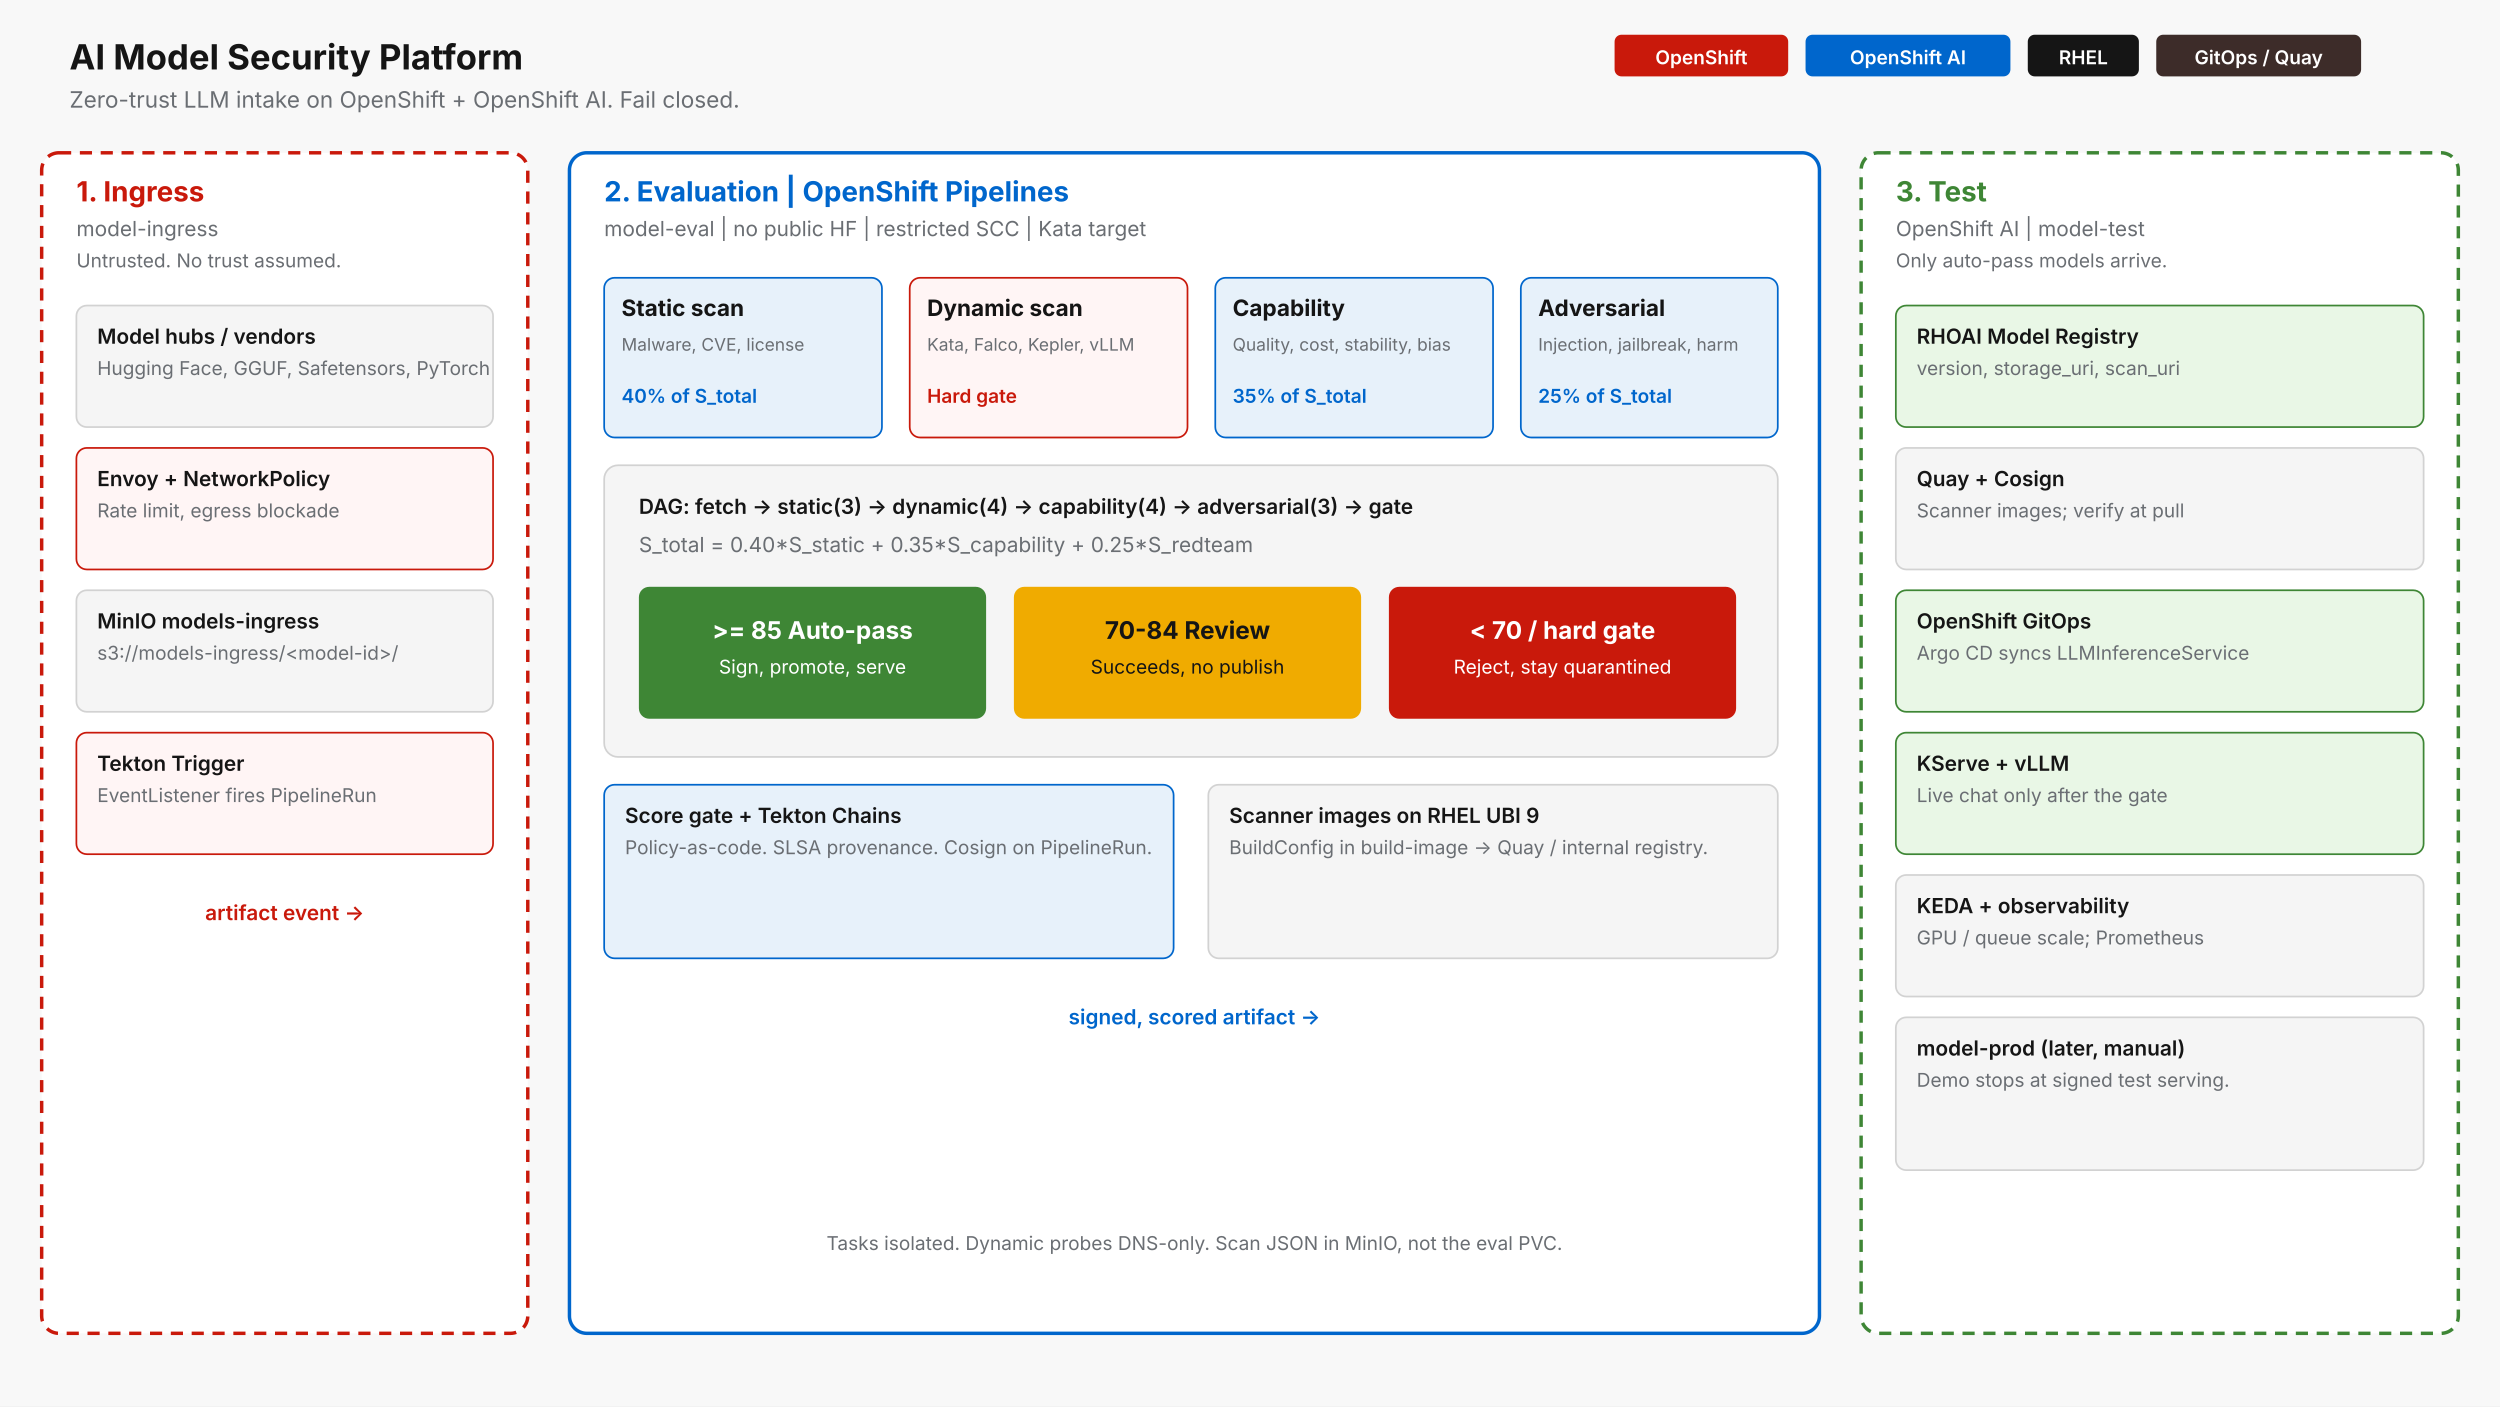
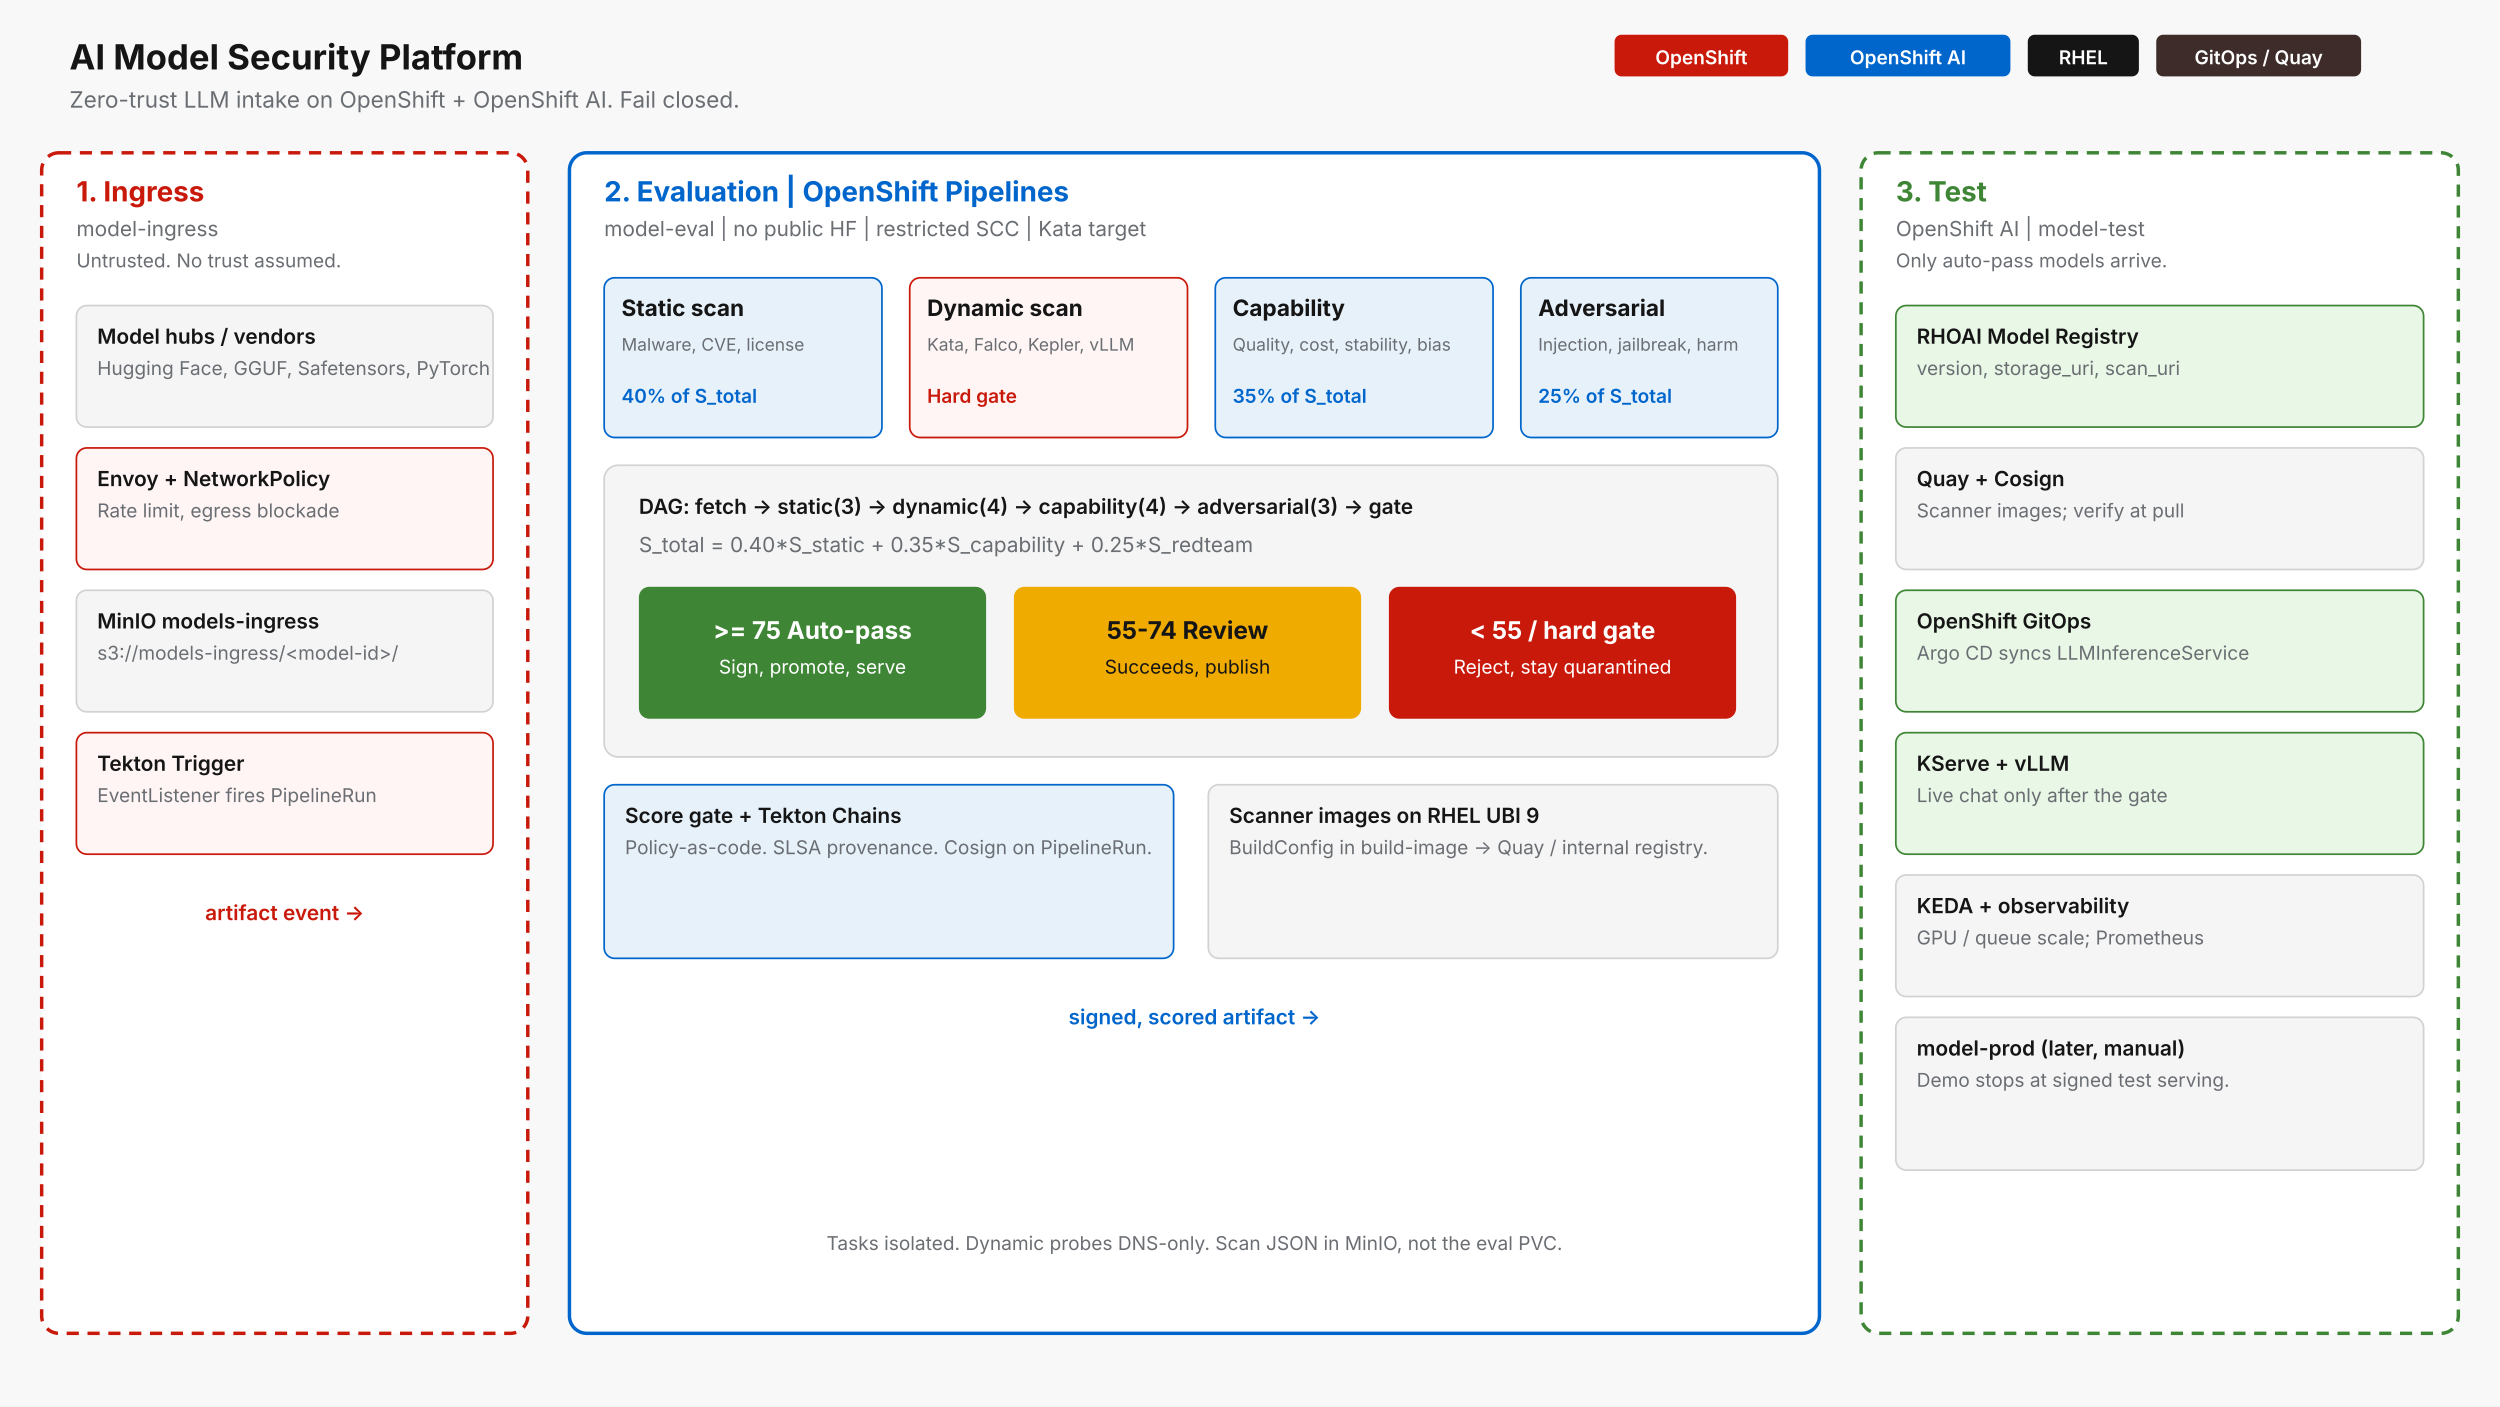
<svg xmlns="http://www.w3.org/2000/svg" viewBox="0 0 1440 810" role="img" aria-label="Three-zone AI model security architecture">
  <rect x="0" y="0" width="1440" height="810" rx="0" fill="#F8F8F8" stroke="#F8F8F8" stroke-width="0" />
  <defs>
    <marker id="arr" markerWidth="8" markerHeight="8" refX="6" refY="3" orient="auto">
      <path d="M0,0 L6,3 L0,6" fill="#6A6E73" />
    </marker>
  </defs>
  <text x="40" y="40" fill="#151515" font-size="20" font-weight="700" text-anchor="start" font-family="system-ui, -apple-system, Segoe UI, sans-serif">AI Model Security Platform</text>
  <text x="40" y="62" fill="#6A6E73" font-size="13" font-weight="400" text-anchor="start" font-family="system-ui, -apple-system, Segoe UI, sans-serif">Zero-trust LLM intake on OpenShift + OpenShift AI. Fail closed.</text>
  <rect x="930" y="20" width="100" height="24" rx="4" fill="#C9190B" stroke="#C9190B" stroke-width="0" />
  <text x="980.0" y="37" fill="#fff" font-size="11" font-weight="600" text-anchor="middle" font-family="system-ui, -apple-system, Segoe UI, sans-serif">OpenShift</text>
  <rect x="1040" y="20" width="118" height="24" rx="4" fill="#0066CC" stroke="#0066CC" stroke-width="0" />
  <text x="1099.0" y="37" fill="#fff" font-size="11" font-weight="600" text-anchor="middle" font-family="system-ui, -apple-system, Segoe UI, sans-serif">OpenShift AI</text>
  <rect x="1168" y="20" width="64" height="24" rx="4" fill="#151515" stroke="#151515" stroke-width="0" />
  <text x="1200.0" y="37" fill="#fff" font-size="11" font-weight="600" text-anchor="middle" font-family="system-ui, -apple-system, Segoe UI, sans-serif">RHEL</text>
  <rect x="1242" y="20" width="118" height="24" rx="4" fill="#3D2C29" stroke="#3D2C29" stroke-width="0" />
  <text x="1301.0" y="37" fill="#fff" font-size="11" font-weight="600" text-anchor="middle" font-family="system-ui, -apple-system, Segoe UI, sans-serif">GitOps / Quay</text>
  <rect x="24" y="88" width="280" height="680" rx="10" fill="#FFFFFF" stroke="#C9190B" stroke-width="2" stroke-dasharray="7 5" />
  <text x="44" y="116" fill="#C9190B" font-size="16" font-weight="700" text-anchor="start" font-family="system-ui, -apple-system, Segoe UI, sans-serif">1. Ingress</text>
  <text x="44" y="136" fill="#6A6E73" font-size="12" font-weight="400" text-anchor="start" font-family="system-ui, -apple-system, Segoe UI, sans-serif">model-ingress</text>
  <text x="44" y="154" fill="#6A6E73" font-size="11" font-weight="400" text-anchor="start" font-family="system-ui, -apple-system, Segoe UI, sans-serif">Untrusted. No trust assumed.</text>
  <rect x="44" y="176" width="240" height="70" rx="6" fill="#F5F5F5" stroke="#D2D2D2" stroke-width="1" />
  <text x="56" y="198" fill="#151515" font-size="12" font-weight="600" text-anchor="start" font-family="system-ui, -apple-system, Segoe UI, sans-serif">Model hubs / vendors</text>
  <text x="56" y="216" fill="#6A6E73" font-size="11" font-weight="400" text-anchor="start" font-family="system-ui, -apple-system, Segoe UI, sans-serif">Hugging Face, GGUF, Safetensors, PyTorch</text>
  <rect x="44" y="258" width="240" height="70" rx="6" fill="#FFF5F5" stroke="#C9190B" stroke-width="1" />
  <text x="56" y="280" fill="#151515" font-size="12" font-weight="600" text-anchor="start" font-family="system-ui, -apple-system, Segoe UI, sans-serif">Envoy + NetworkPolicy</text>
  <text x="56" y="298" fill="#6A6E73" font-size="11" font-weight="400" text-anchor="start" font-family="system-ui, -apple-system, Segoe UI, sans-serif">Rate limit, egress blockade</text>
  <rect x="44" y="340" width="240" height="70" rx="6" fill="#F5F5F5" stroke="#D2D2D2" stroke-width="1" />
  <text x="56" y="362" fill="#151515" font-size="12" font-weight="600" text-anchor="start" font-family="system-ui, -apple-system, Segoe UI, sans-serif">MinIO models-ingress</text>
  <text x="56" y="380" fill="#6A6E73" font-size="11" font-weight="400" text-anchor="start" font-family="system-ui, -apple-system, Segoe UI, sans-serif">s3://models-ingress/&lt;model-id&gt;/</text>
  <rect x="44" y="422" width="240" height="70" rx="6" fill="#FFF5F5" stroke="#C9190B" stroke-width="1" />
  <text x="56" y="444" fill="#151515" font-size="12" font-weight="600" text-anchor="start" font-family="system-ui, -apple-system, Segoe UI, sans-serif">Tekton Trigger</text>
  <text x="56" y="462" fill="#6A6E73" font-size="11" font-weight="400" text-anchor="start" font-family="system-ui, -apple-system, Segoe UI, sans-serif">EventListener fires PipelineRun</text>
  <text x="164" y="530" fill="#C9190B" font-size="12" font-weight="600" text-anchor="middle" font-family="system-ui, -apple-system, Segoe UI, sans-serif">artifact event -&gt;</text>
  <rect x="328" y="88" width="720" height="680" rx="10" fill="#FFFFFF" stroke="#0066CC" stroke-width="2" />
  <text x="348" y="116" fill="#0066CC" font-size="16" font-weight="700" text-anchor="start" font-family="system-ui, -apple-system, Segoe UI, sans-serif">2. Evaluation  |  OpenShift Pipelines</text>
  <text x="348" y="136" fill="#6A6E73" font-size="12" font-weight="400" text-anchor="start" font-family="system-ui, -apple-system, Segoe UI, sans-serif">model-eval  |  no public HF  |  restricted SCC  |  Kata target</text>
  <rect x="348" y="160" width="160" height="92" rx="6" fill="#E7F1FA" stroke="#0066CC" stroke-width="1" />
  <text x="358" y="182" fill="#151515" font-size="13" font-weight="700" text-anchor="start" font-family="system-ui, -apple-system, Segoe UI, sans-serif">Static scan</text>
  <text x="358" y="202" fill="#6A6E73" font-size="10" font-weight="400" text-anchor="start" font-family="system-ui, -apple-system, Segoe UI, sans-serif">Malware, CVE, license</text>
  <text x="358" y="232" fill="#0066CC" font-size="11" font-weight="600" text-anchor="start" font-family="system-ui, -apple-system, Segoe UI, sans-serif">40% of S_total</text>
  <rect x="524" y="160" width="160" height="92" rx="6" fill="#FFF5F5" stroke="#C9190B" stroke-width="1" />
  <text x="534" y="182" fill="#151515" font-size="13" font-weight="700" text-anchor="start" font-family="system-ui, -apple-system, Segoe UI, sans-serif">Dynamic scan</text>
  <text x="534" y="202" fill="#6A6E73" font-size="10" font-weight="400" text-anchor="start" font-family="system-ui, -apple-system, Segoe UI, sans-serif">Kata, Falco, Kepler, vLLM</text>
  <text x="534" y="232" fill="#C9190B" font-size="11" font-weight="600" text-anchor="start" font-family="system-ui, -apple-system, Segoe UI, sans-serif">Hard gate</text>
  <rect x="700" y="160" width="160" height="92" rx="6" fill="#E7F1FA" stroke="#0066CC" stroke-width="1" />
  <text x="710" y="182" fill="#151515" font-size="13" font-weight="700" text-anchor="start" font-family="system-ui, -apple-system, Segoe UI, sans-serif">Capability</text>
  <text x="710" y="202" fill="#6A6E73" font-size="10" font-weight="400" text-anchor="start" font-family="system-ui, -apple-system, Segoe UI, sans-serif">Quality, cost, stability, bias</text>
  <text x="710" y="232" fill="#0066CC" font-size="11" font-weight="600" text-anchor="start" font-family="system-ui, -apple-system, Segoe UI, sans-serif">35% of S_total</text>
  <rect x="876" y="160" width="148" height="92" rx="6" fill="#E7F1FA" stroke="#0066CC" stroke-width="1" />
  <text x="886" y="182" fill="#151515" font-size="13" font-weight="700" text-anchor="start" font-family="system-ui, -apple-system, Segoe UI, sans-serif">Adversarial</text>
  <text x="886" y="202" fill="#6A6E73" font-size="10" font-weight="400" text-anchor="start" font-family="system-ui, -apple-system, Segoe UI, sans-serif">Injection, jailbreak, harm</text>
  <text x="886" y="232" fill="#0066CC" font-size="11" font-weight="600" text-anchor="start" font-family="system-ui, -apple-system, Segoe UI, sans-serif">25% of S_total</text>
  <rect x="348" y="268" width="676" height="168" rx="8" fill="#F5F5F5" stroke="#D2D2D2" stroke-width="1" />
  <text x="368" y="296" fill="#151515" font-size="12" font-weight="600" text-anchor="start" font-family="system-ui, -apple-system, Segoe UI, sans-serif">DAG: fetch -&gt; static(3) -&gt; dynamic(4) -&gt; capability(4) -&gt; adversarial(3) -&gt; gate</text>
  <text x="368" y="318" fill="#6A6E73" font-size="12" font-weight="400" text-anchor="start" font-family="system-ui, -apple-system, Segoe UI, sans-serif">S_total = 0.40*S_static + 0.35*S_capability + 0.25*S_redteam</text>
  <rect x="368" y="338" width="200" height="76" rx="6" fill="#3E8635" stroke="#3E8635" stroke-width="0" />
-   <text x="468" y="368" fill="#fff" font-size="14" font-weight="700" text-anchor="middle" font-family="system-ui, -apple-system, Segoe UI, sans-serif">&gt;= 85  Auto-pass</text>
+   <text x="468" y="368" fill="#fff" font-size="14" font-weight="700" text-anchor="middle" font-family="system-ui, -apple-system, Segoe UI, sans-serif">&gt;= 75  Auto-pass</text>
  <text x="468" y="388" fill="#fff" font-size="11" font-weight="400" text-anchor="middle" font-family="system-ui, -apple-system, Segoe UI, sans-serif">Sign, promote, serve</text>
  <rect x="584" y="338" width="200" height="76" rx="6" fill="#F0AB00" stroke="#F0AB00" stroke-width="0" />
-   <text x="684" y="368" fill="#151515" font-size="14" font-weight="700" text-anchor="middle" font-family="system-ui, -apple-system, Segoe UI, sans-serif">70-84  Review</text>
-   <text x="684" y="388" fill="#151515" font-size="11" font-weight="400" text-anchor="middle" font-family="system-ui, -apple-system, Segoe UI, sans-serif">Succeeds, no publish</text>
+   <text x="684" y="368" fill="#151515" font-size="14" font-weight="700" text-anchor="middle" font-family="system-ui, -apple-system, Segoe UI, sans-serif">55-74  Review</text>
+   <text x="684" y="388" fill="#151515" font-size="11" font-weight="400" text-anchor="middle" font-family="system-ui, -apple-system, Segoe UI, sans-serif">Succeeds, publish</text>
  <rect x="800" y="338" width="200" height="76" rx="6" fill="#C9190B" stroke="#C9190B" stroke-width="0" />
-   <text x="900" y="368" fill="#fff" font-size="14" font-weight="700" text-anchor="middle" font-family="system-ui, -apple-system, Segoe UI, sans-serif">&lt; 70 / hard gate</text>
+   <text x="900" y="368" fill="#fff" font-size="14" font-weight="700" text-anchor="middle" font-family="system-ui, -apple-system, Segoe UI, sans-serif">&lt; 55 / hard gate</text>
  <text x="900" y="388" fill="#fff" font-size="11" font-weight="400" text-anchor="middle" font-family="system-ui, -apple-system, Segoe UI, sans-serif">Reject, stay quarantined</text>
  <rect x="348" y="452" width="328" height="100" rx="6" fill="#E7F1FA" stroke="#0066CC" stroke-width="1" />
  <text x="360" y="474" fill="#151515" font-size="12" font-weight="600" text-anchor="start" font-family="system-ui, -apple-system, Segoe UI, sans-serif">Score gate + Tekton Chains</text>
  <text x="360" y="492" fill="#6A6E73" font-size="11" font-weight="400" text-anchor="start" font-family="system-ui, -apple-system, Segoe UI, sans-serif">Policy-as-code. SLSA provenance. Cosign on PipelineRun.</text>
  <rect x="696" y="452" width="328" height="100" rx="6" fill="#F5F5F5" stroke="#D2D2D2" stroke-width="1" />
  <text x="708" y="474" fill="#151515" font-size="12" font-weight="600" text-anchor="start" font-family="system-ui, -apple-system, Segoe UI, sans-serif">Scanner images on RHEL UBI 9</text>
  <text x="708" y="492" fill="#6A6E73" font-size="11" font-weight="400" text-anchor="start" font-family="system-ui, -apple-system, Segoe UI, sans-serif">BuildConfig in build-image -&gt; Quay / internal registry.</text>
  <text x="688" y="590" fill="#0066CC" font-size="12" font-weight="600" text-anchor="middle" font-family="system-ui, -apple-system, Segoe UI, sans-serif">signed, scored artifact -&gt;</text>
  <text x="688" y="720" fill="#6A6E73" font-size="11" font-weight="400" text-anchor="middle" font-family="system-ui, -apple-system, Segoe UI, sans-serif">Tasks isolated. Dynamic probes DNS-only. Scan JSON in MinIO, not the eval PVC.</text>
  <rect x="1072" y="88" width="344" height="680" rx="10" fill="#FFFFFF" stroke="#3E8635" stroke-width="2" stroke-dasharray="7 5" />
  <text x="1092" y="116" fill="#3E8635" font-size="16" font-weight="700" text-anchor="start" font-family="system-ui, -apple-system, Segoe UI, sans-serif">3. Test</text>
  <text x="1092" y="136" fill="#6A6E73" font-size="12" font-weight="400" text-anchor="start" font-family="system-ui, -apple-system, Segoe UI, sans-serif">OpenShift AI  |  model-test</text>
  <text x="1092" y="154" fill="#6A6E73" font-size="11" font-weight="400" text-anchor="start" font-family="system-ui, -apple-system, Segoe UI, sans-serif">Only auto-pass models arrive.</text>
  <rect x="1092" y="176" width="304" height="70" rx="6" fill="#E9F7E6" stroke="#3E8635" stroke-width="1" />
  <text x="1104" y="198" fill="#151515" font-size="12" font-weight="600" text-anchor="start" font-family="system-ui, -apple-system, Segoe UI, sans-serif">RHOAI Model Registry</text>
  <text x="1104" y="216" fill="#6A6E73" font-size="11" font-weight="400" text-anchor="start" font-family="system-ui, -apple-system, Segoe UI, sans-serif">version, storage_uri, scan_uri</text>
  <rect x="1092" y="258" width="304" height="70" rx="6" fill="#F5F5F5" stroke="#D2D2D2" stroke-width="1" />
  <text x="1104" y="280" fill="#151515" font-size="12" font-weight="600" text-anchor="start" font-family="system-ui, -apple-system, Segoe UI, sans-serif">Quay + Cosign</text>
  <text x="1104" y="298" fill="#6A6E73" font-size="11" font-weight="400" text-anchor="start" font-family="system-ui, -apple-system, Segoe UI, sans-serif">Scanner images; verify at pull</text>
  <rect x="1092" y="340" width="304" height="70" rx="6" fill="#E9F7E6" stroke="#3E8635" stroke-width="1" />
  <text x="1104" y="362" fill="#151515" font-size="12" font-weight="600" text-anchor="start" font-family="system-ui, -apple-system, Segoe UI, sans-serif">OpenShift GitOps</text>
  <text x="1104" y="380" fill="#6A6E73" font-size="11" font-weight="400" text-anchor="start" font-family="system-ui, -apple-system, Segoe UI, sans-serif">Argo CD syncs LLMInferenceService</text>
  <rect x="1092" y="422" width="304" height="70" rx="6" fill="#E9F7E6" stroke="#3E8635" stroke-width="1" />
  <text x="1104" y="444" fill="#151515" font-size="12" font-weight="600" text-anchor="start" font-family="system-ui, -apple-system, Segoe UI, sans-serif">KServe + vLLM</text>
  <text x="1104" y="462" fill="#6A6E73" font-size="11" font-weight="400" text-anchor="start" font-family="system-ui, -apple-system, Segoe UI, sans-serif">Live chat only after the gate</text>
  <rect x="1092" y="504" width="304" height="70" rx="6" fill="#F5F5F5" stroke="#D2D2D2" stroke-width="1" />
  <text x="1104" y="526" fill="#151515" font-size="12" font-weight="600" text-anchor="start" font-family="system-ui, -apple-system, Segoe UI, sans-serif">KEDA + observability</text>
  <text x="1104" y="544" fill="#6A6E73" font-size="11" font-weight="400" text-anchor="start" font-family="system-ui, -apple-system, Segoe UI, sans-serif">GPU / queue scale; Prometheus</text>
  <rect x="1092" y="586" width="304" height="88" rx="6" fill="#F5F5F5" stroke="#D2D2D2" stroke-width="1" />
  <text x="1104" y="608" fill="#151515" font-size="12" font-weight="600" text-anchor="start" font-family="system-ui, -apple-system, Segoe UI, sans-serif">model-prod (later, manual)</text>
  <text x="1104" y="626" fill="#6A6E73" font-size="11" font-weight="400" text-anchor="start" font-family="system-ui, -apple-system, Segoe UI, sans-serif">Demo stops at signed test serving.</text>
</svg>
